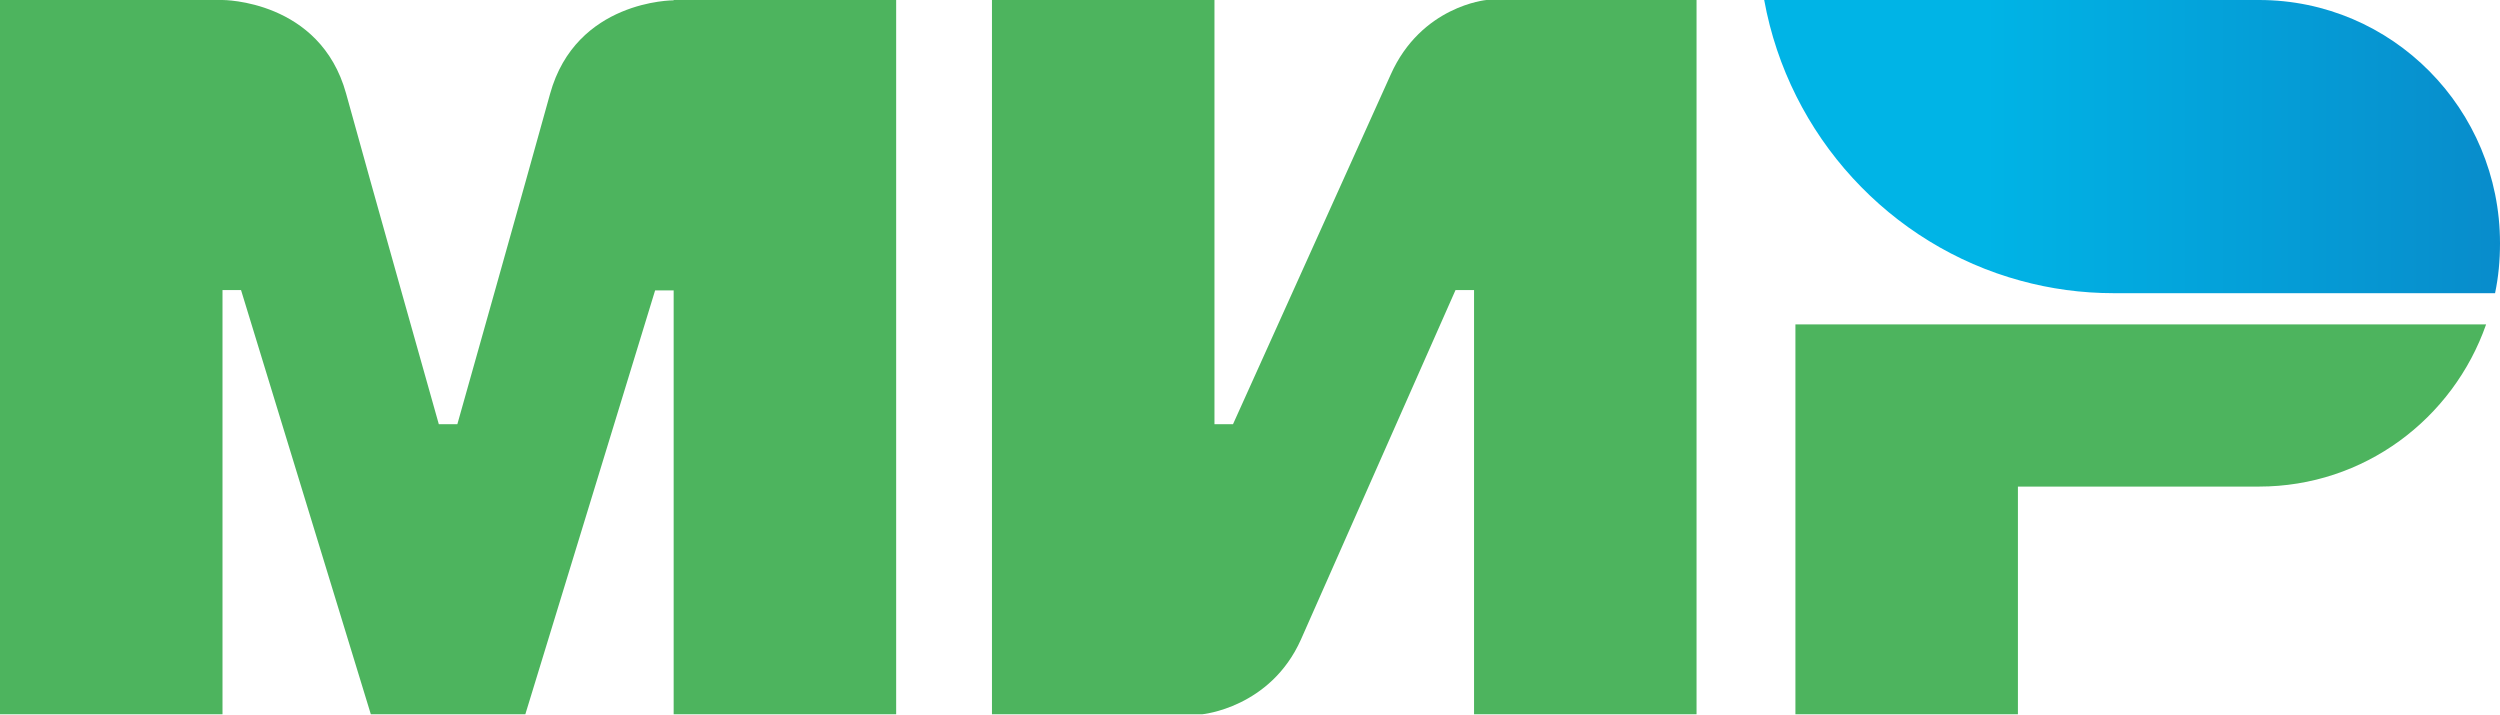
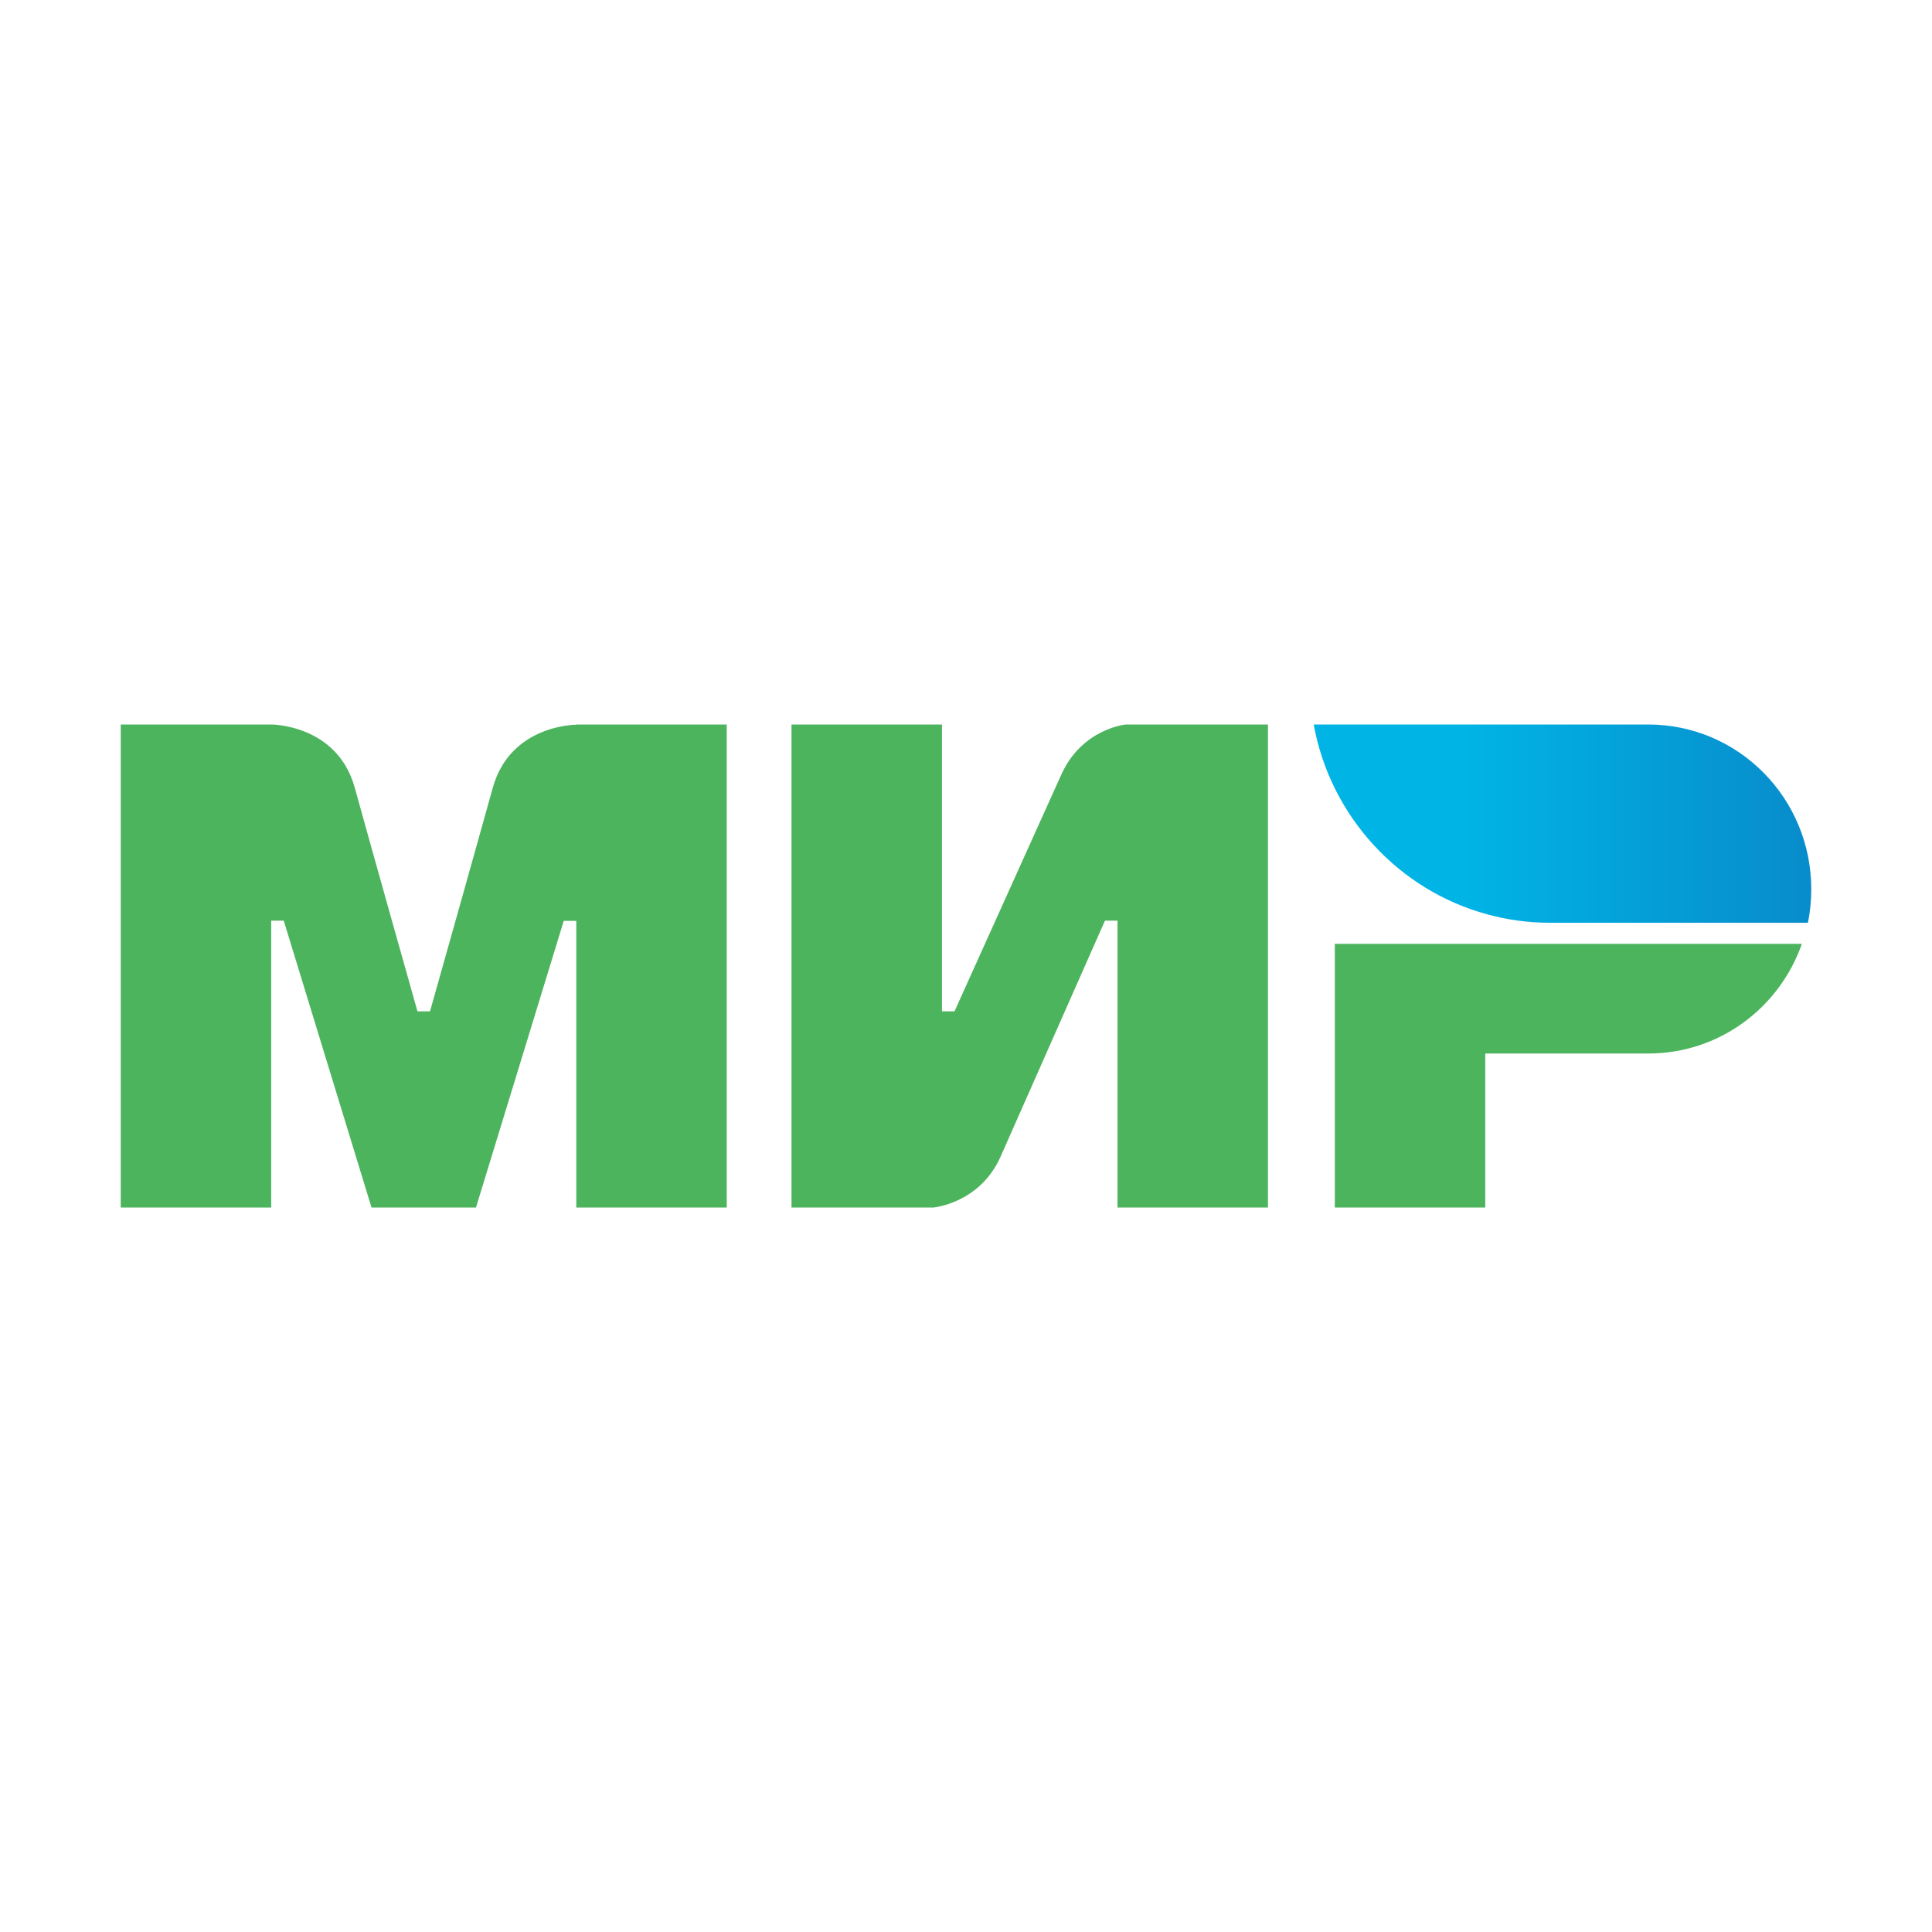
- <svg xmlns="http://www.w3.org/2000/svg" width="84" height="24" viewBox="0 0 84 24" fill="none">
+ <svg xmlns="http://www.w3.org/2000/svg" width="96" height="96" viewBox="0 0 96 96" fill="none">
  <rect width="96" height="96" fill="none" />
-   <path fill-rule="evenodd" clip-rule="evenodd" d="M22.635 4.59134e-07V0.011C22.625 0.011 19.354 -1.19209e-06 18.482 3.155C17.683 6.047 15.429 14.033 15.367 14.253H14.744C14.744 14.253 12.439 6.089 11.629 3.144C10.757 -0.01 7.476 4.59134e-07 7.476 4.59134e-07H0V24H7.476V9.747H7.787H8.099L12.46 24H17.651L22.012 9.757H22.635V24H30.111V4.59134e-07H22.635Z" fill="#4DB45E" />
-   <path fill-rule="evenodd" clip-rule="evenodd" d="M49.943 0C49.943 0 47.752 0.199 46.724 2.515L41.429 14.253H40.806V0H33.33V24H40.391C40.391 24 42.685 23.79 43.713 21.485L48.905 9.747H49.528V24H57.004V0H49.943Z" fill="#4DB45E" />
-   <path fill-rule="evenodd" clip-rule="evenodd" d="M60.326 10.9V24H67.802V16.349H75.901C79.431 16.349 82.422 14.075 83.533 10.9H60.326Z" fill="#4DB45E" />
-   <path fill-rule="evenodd" clip-rule="evenodd" d="M75.901 0H59.277C60.108 4.569 63.503 8.238 67.895 9.432C68.892 9.705 69.941 9.851 71.021 9.851H83.834C83.948 9.307 84 8.751 84 8.175C84 3.658 80.376 0 75.901 0V0Z" fill="url(#paint0_linear)" />
+   <path fill-rule="evenodd" clip-rule="evenodd" d="M28.635 36V36.011C28.625 36.011 25.354 36 24.482 39.155C23.683 42.047 21.429 50.033 21.367 50.253H20.744C20.744 50.253 18.439 42.089 17.629 39.144C16.757 35.989 13.476 36 13.476 36H6V60H13.476V45.747H13.787H14.099L18.46 60H23.651L28.012 45.757H28.635V60H36.111V36H28.635Z" fill="#4DB45E" />
+   <path fill-rule="evenodd" clip-rule="evenodd" d="M55.943 36C55.943 36 53.752 36.199 52.724 38.515L47.429 50.253H46.806V36H39.33V60H46.391C46.391 60 48.685 59.79 49.713 57.485L54.905 45.747H55.528V60H63.004V36H55.943Z" fill="#4DB45E" />
+   <path fill-rule="evenodd" clip-rule="evenodd" d="M66.326 46.9V60H73.802V52.349H81.901C85.431 52.349 88.422 50.075 89.533 46.9H66.326Z" fill="#4DB45E" />
+   <path fill-rule="evenodd" clip-rule="evenodd" d="M81.901 36H65.277C66.108 40.569 69.503 44.238 73.895 45.432C74.892 45.705 75.941 45.852 77.021 45.852H89.834C89.948 45.307 90 44.751 90 44.175C90 39.658 86.376 36 81.901 36Z" fill="url(#paint0_linear)" />
  <defs>
-     <linearGradient id="paint0_linear" x1="59.279" y1="4.926" x2="84" y2="4.926" gradientUnits="userSpaceOnUse">
+     <linearGradient id="paint0_linear" x1="65.279" y1="40.926" x2="90" y2="40.926" gradientUnits="userSpaceOnUse">
      <stop offset="0.3" stop-color="#00B4E6" />
      <stop offset="1" stop-color="#088CCB" />
    </linearGradient>
  </defs>
</svg>
